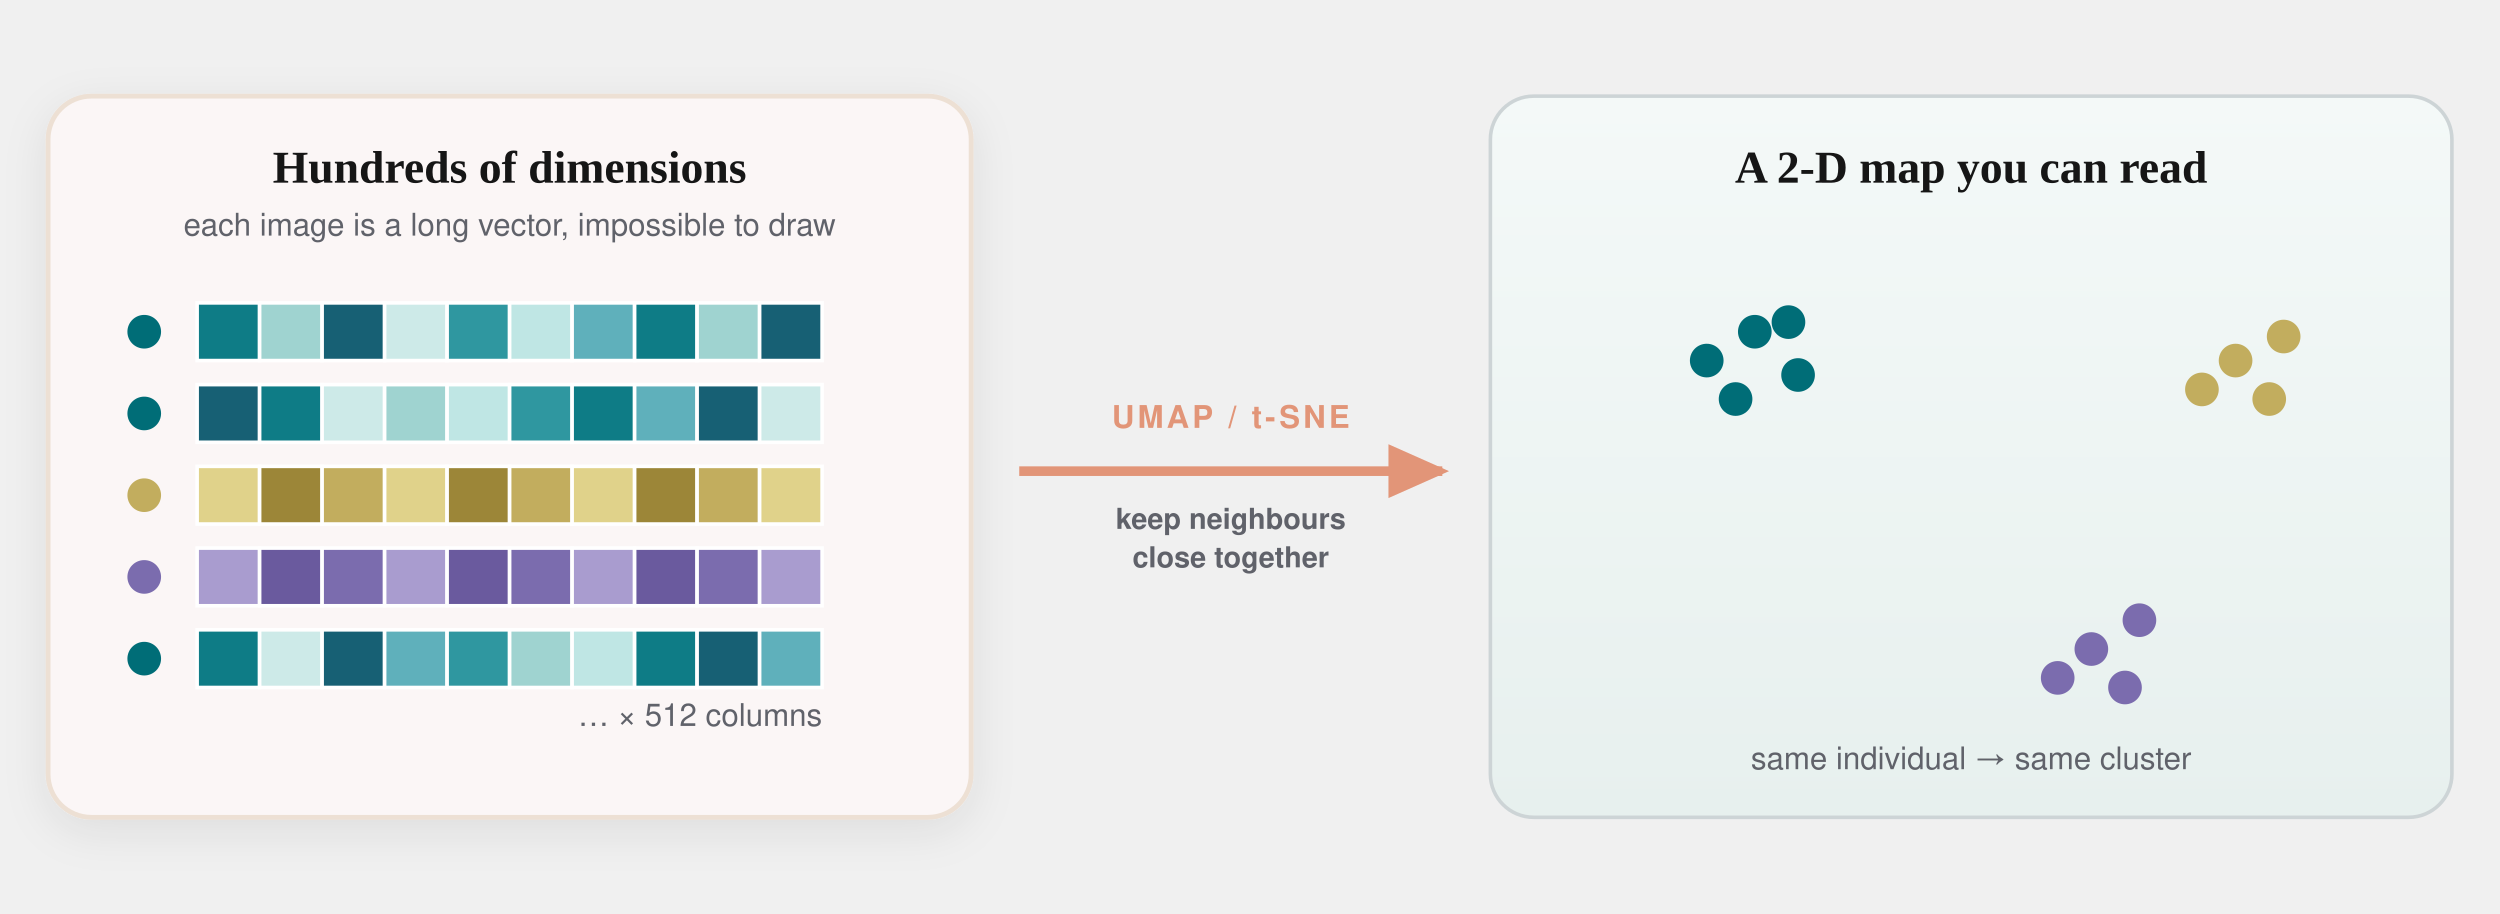
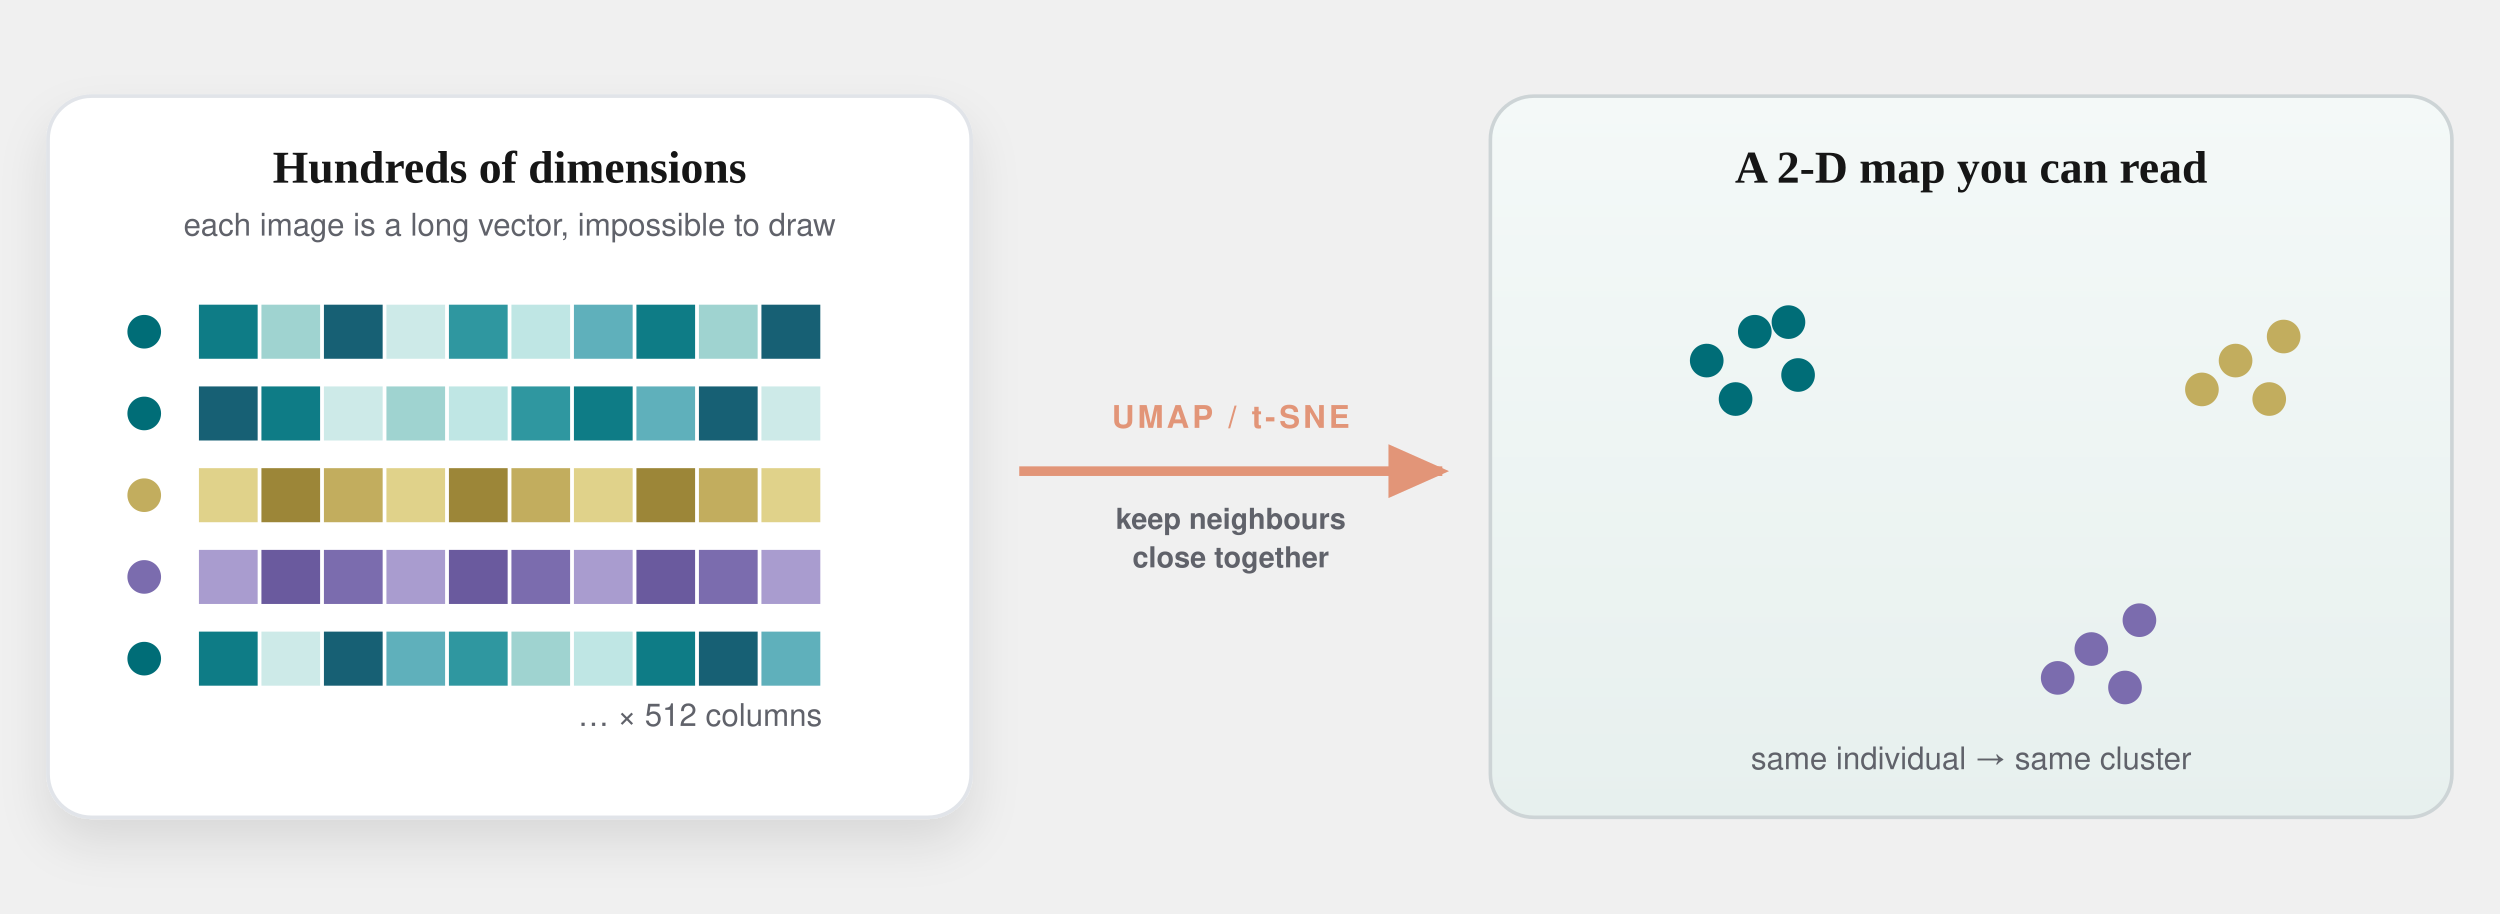
<svg xmlns="http://www.w3.org/2000/svg" viewBox="0 0 1040 380" font-family="Mulish, Helvetica, Arial, sans-serif">
  <defs>
    <marker id="arrow" viewBox="0 0 10 10" refX="8" refY="5" markerWidth="7" markerHeight="7" orient="auto-start-reverse">
      <path d="M0 1 L9 5 L0 9 Z" fill="#e29578" />
    </marker>
    <linearGradient id="space" x1="0" y1="0" x2="0" y2="1">
      <stop offset="0%" stop-color="#f4f9f8" />
      <stop offset="100%" stop-color="#e7f0ee" />
    </linearGradient>
    <filter id="cardshadow" x="-20%" y="-20%" width="140%" height="150%">
-       <feDropShadow dx="0" dy="5" stdDeviation="9" flood-color="#1c2b28" flood-opacity="0.08" />
+       <feDropShadow dx="0" dy="10" stdDeviation="10" flood-color="#000000" flood-opacity="0.10" />
    </filter>
    <style>
    .title { font-family: Newsreader, Georgia, 'Times New Roman', serif; font-size: 19px; font-weight: 600; fill: #161616; }
    .desc  { font-size: 13px; fill: #60626a; }
    .tag   { font-size: 13px; font-weight: 800; letter-spacing: 0.10em; fill: #e29578; }
    .sub   { font-size: 12px; font-weight: 700; fill: #60626a; }
  </style>
  </defs>
-   <rect x="20" y="40" width="384" height="300" rx="18" fill="#fbf6f6" stroke="#ede0d4" stroke-width="2" filter="url(#cardshadow)" />
+   <rect x="20" y="40" width="384" height="300" rx="18" fill="#ffffff" stroke="#e1e4e9" stroke-width="1.5" filter="url(#cardshadow)" />
  <text class="title" x="212" y="76" text-anchor="middle">Hundreds of dimensions</text>
  <text class="desc" x="212" y="98" text-anchor="middle">each image is a long vector, impossible to draw</text>
  <g>
    <circle cx="60" cy="138" r="7" fill="#006d77" />
    <g stroke="#fff" stroke-width="1.5">
      <rect x="82" y="126" width="26" height="24" fill="#0e7c86" />
      <rect x="108" y="126" width="26" height="24" fill="#9fd3d0" />
      <rect x="134" y="126" width="26" height="24" fill="#176074" />
      <rect x="160" y="126" width="26" height="24" fill="#cdeae8" />
      <rect x="186" y="126" width="26" height="24" fill="#2f97a0" />
      <rect x="212" y="126" width="26" height="24" fill="#bfe6e4" />
      <rect x="238" y="126" width="26" height="24" fill="#5fb0bb" />
      <rect x="264" y="126" width="26" height="24" fill="#0e7c86" />
      <rect x="290" y="126" width="26" height="24" fill="#9fd3d0" />
      <rect x="316" y="126" width="26" height="24" fill="#176074" />
    </g>
    <circle cx="60" cy="172" r="7" fill="#006d77" />
    <g stroke="#fff" stroke-width="1.5">
      <rect x="82" y="160" width="26" height="24" fill="#176074" />
      <rect x="108" y="160" width="26" height="24" fill="#0e7c86" />
      <rect x="134" y="160" width="26" height="24" fill="#cdeae8" />
      <rect x="160" y="160" width="26" height="24" fill="#9fd3d0" />
      <rect x="186" y="160" width="26" height="24" fill="#bfe6e4" />
      <rect x="212" y="160" width="26" height="24" fill="#2f97a0" />
      <rect x="238" y="160" width="26" height="24" fill="#0e7c86" />
      <rect x="264" y="160" width="26" height="24" fill="#5fb0bb" />
      <rect x="290" y="160" width="26" height="24" fill="#176074" />
      <rect x="316" y="160" width="26" height="24" fill="#cdeae8" />
    </g>
    <circle cx="60" cy="206" r="7" fill="#c2ad5e" />
    <g stroke="#fff" stroke-width="1.5">
      <rect x="82" y="194" width="26" height="24" fill="#e0d28a" />
      <rect x="108" y="194" width="26" height="24" fill="#9c8638" />
      <rect x="134" y="194" width="26" height="24" fill="#c2ad5e" />
      <rect x="160" y="194" width="26" height="24" fill="#e0d28a" />
      <rect x="186" y="194" width="26" height="24" fill="#9c8638" />
      <rect x="212" y="194" width="26" height="24" fill="#c2ad5e" />
      <rect x="238" y="194" width="26" height="24" fill="#e0d28a" />
      <rect x="264" y="194" width="26" height="24" fill="#9c8638" />
      <rect x="290" y="194" width="26" height="24" fill="#c2ad5e" />
      <rect x="316" y="194" width="26" height="24" fill="#e0d28a" />
    </g>
    <circle cx="60" cy="240" r="7" fill="#7b6cae" />
    <g stroke="#fff" stroke-width="1.5">
      <rect x="82" y="228" width="26" height="24" fill="#a99ccf" />
      <rect x="108" y="228" width="26" height="24" fill="#6a5a9e" />
      <rect x="134" y="228" width="26" height="24" fill="#7b6cae" />
      <rect x="160" y="228" width="26" height="24" fill="#a99ccf" />
      <rect x="186" y="228" width="26" height="24" fill="#6a5a9e" />
      <rect x="212" y="228" width="26" height="24" fill="#7b6cae" />
      <rect x="238" y="228" width="26" height="24" fill="#a99ccf" />
      <rect x="264" y="228" width="26" height="24" fill="#6a5a9e" />
      <rect x="290" y="228" width="26" height="24" fill="#7b6cae" />
      <rect x="316" y="228" width="26" height="24" fill="#a99ccf" />
    </g>
    <circle cx="60" cy="274" r="7" fill="#006d77" />
    <g stroke="#fff" stroke-width="1.5">
      <rect x="82" y="262" width="26" height="24" fill="#0e7c86" />
      <rect x="108" y="262" width="26" height="24" fill="#cdeae8" />
      <rect x="134" y="262" width="26" height="24" fill="#176074" />
      <rect x="160" y="262" width="26" height="24" fill="#5fb0bb" />
      <rect x="186" y="262" width="26" height="24" fill="#2f97a0" />
      <rect x="212" y="262" width="26" height="24" fill="#9fd3d0" />
      <rect x="238" y="262" width="26" height="24" fill="#bfe6e4" />
      <rect x="264" y="262" width="26" height="24" fill="#0e7c86" />
      <rect x="290" y="262" width="26" height="24" fill="#176074" />
      <rect x="316" y="262" width="26" height="24" fill="#5fb0bb" />
    </g>
  </g>
  <text class="desc" x="342" y="302" text-anchor="end">… × 512 columns</text>
  <text class="tag" x="512" y="178" text-anchor="middle">UMAP / t-SNE</text>
  <line x1="424" y1="196" x2="600" y2="196" stroke="#e29578" stroke-width="4" marker-end="url(#arrow)" />
  <text class="sub" x="512" y="220" text-anchor="middle">keep neighbours</text>
  <text class="sub" x="512" y="236" text-anchor="middle">close together</text>
  <rect x="620" y="40" width="400" height="300" rx="18" fill="url(#space)" stroke="#cdd4d6" stroke-width="1.5" />
  <text class="title" x="820" y="76" text-anchor="middle">A 2-D map you can read</text>
  <g fill="#006d77">
    <circle cx="710" cy="150" r="7" />
    <circle cx="730" cy="138" r="7" />
    <circle cx="748" cy="156" r="7" />
    <circle cx="722" cy="166" r="7" />
    <circle cx="744" cy="134" r="7" />
  </g>
  <g fill="#c2ad5e">
    <circle cx="930" cy="150" r="7" />
    <circle cx="950" cy="140" r="7" />
    <circle cx="916" cy="162" r="7" />
    <circle cx="944" cy="166" r="7" />
  </g>
  <g fill="#7b6cae">
    <circle cx="870" cy="270" r="7" />
    <circle cx="890" cy="258" r="7" />
    <circle cx="856" cy="282" r="7" />
    <circle cx="884" cy="286" r="7" />
  </g>
  <text class="desc" x="820" y="320" text-anchor="middle">same individual → same cluster</text>
</svg>
